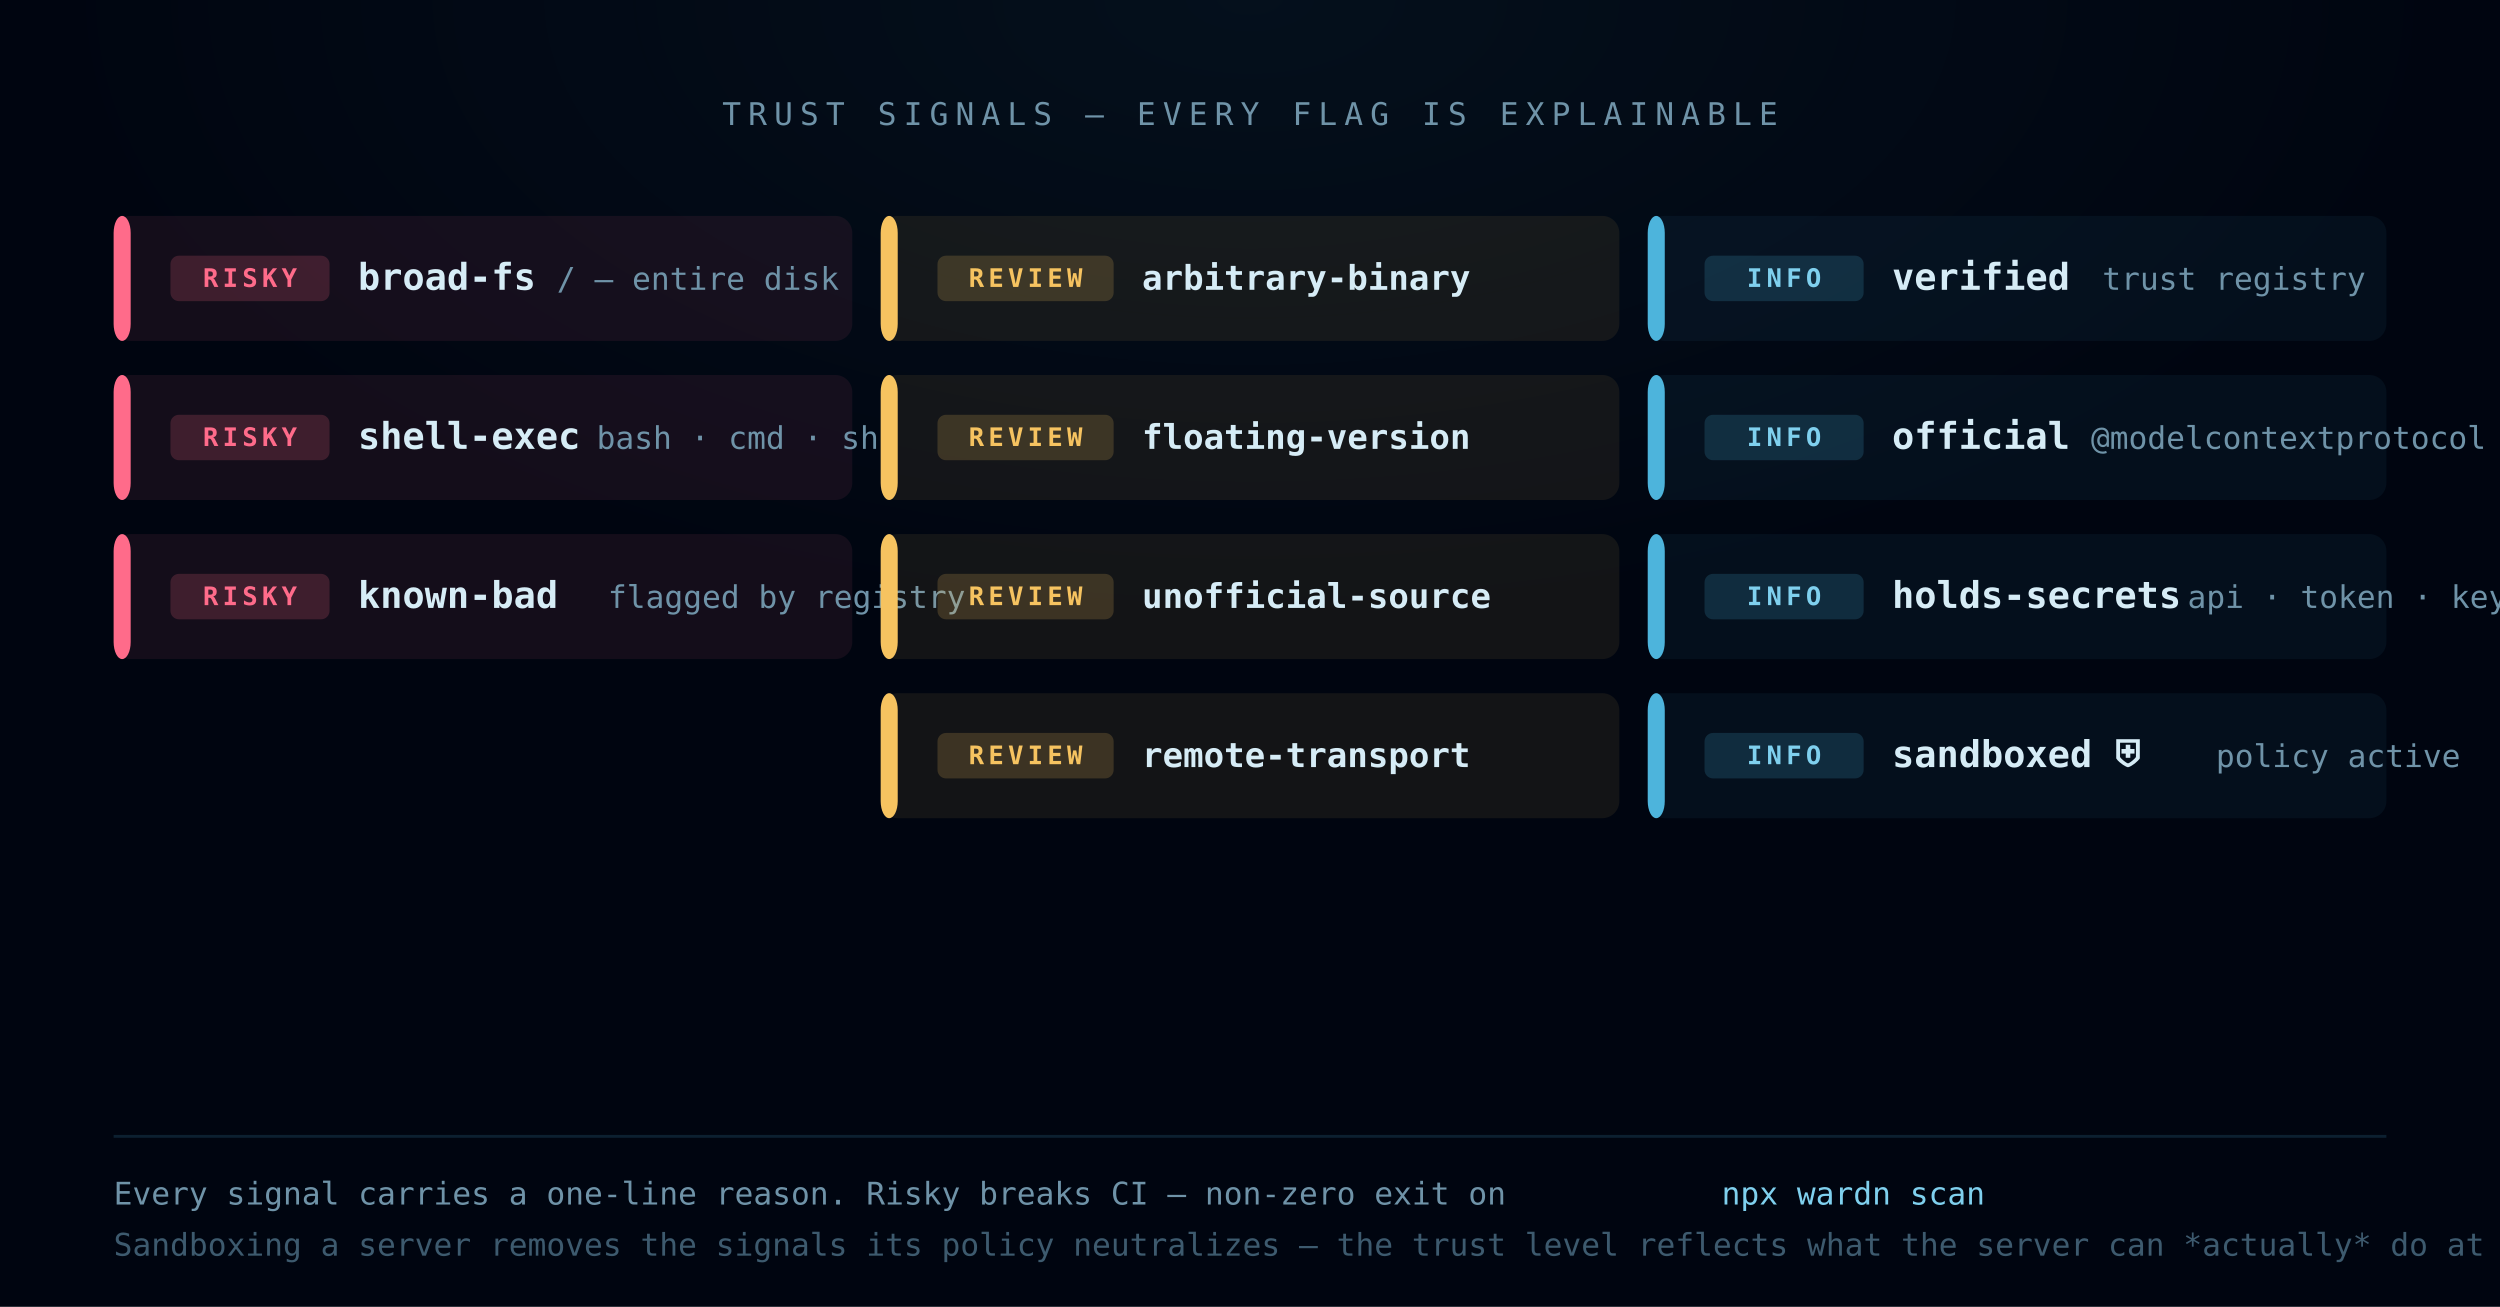
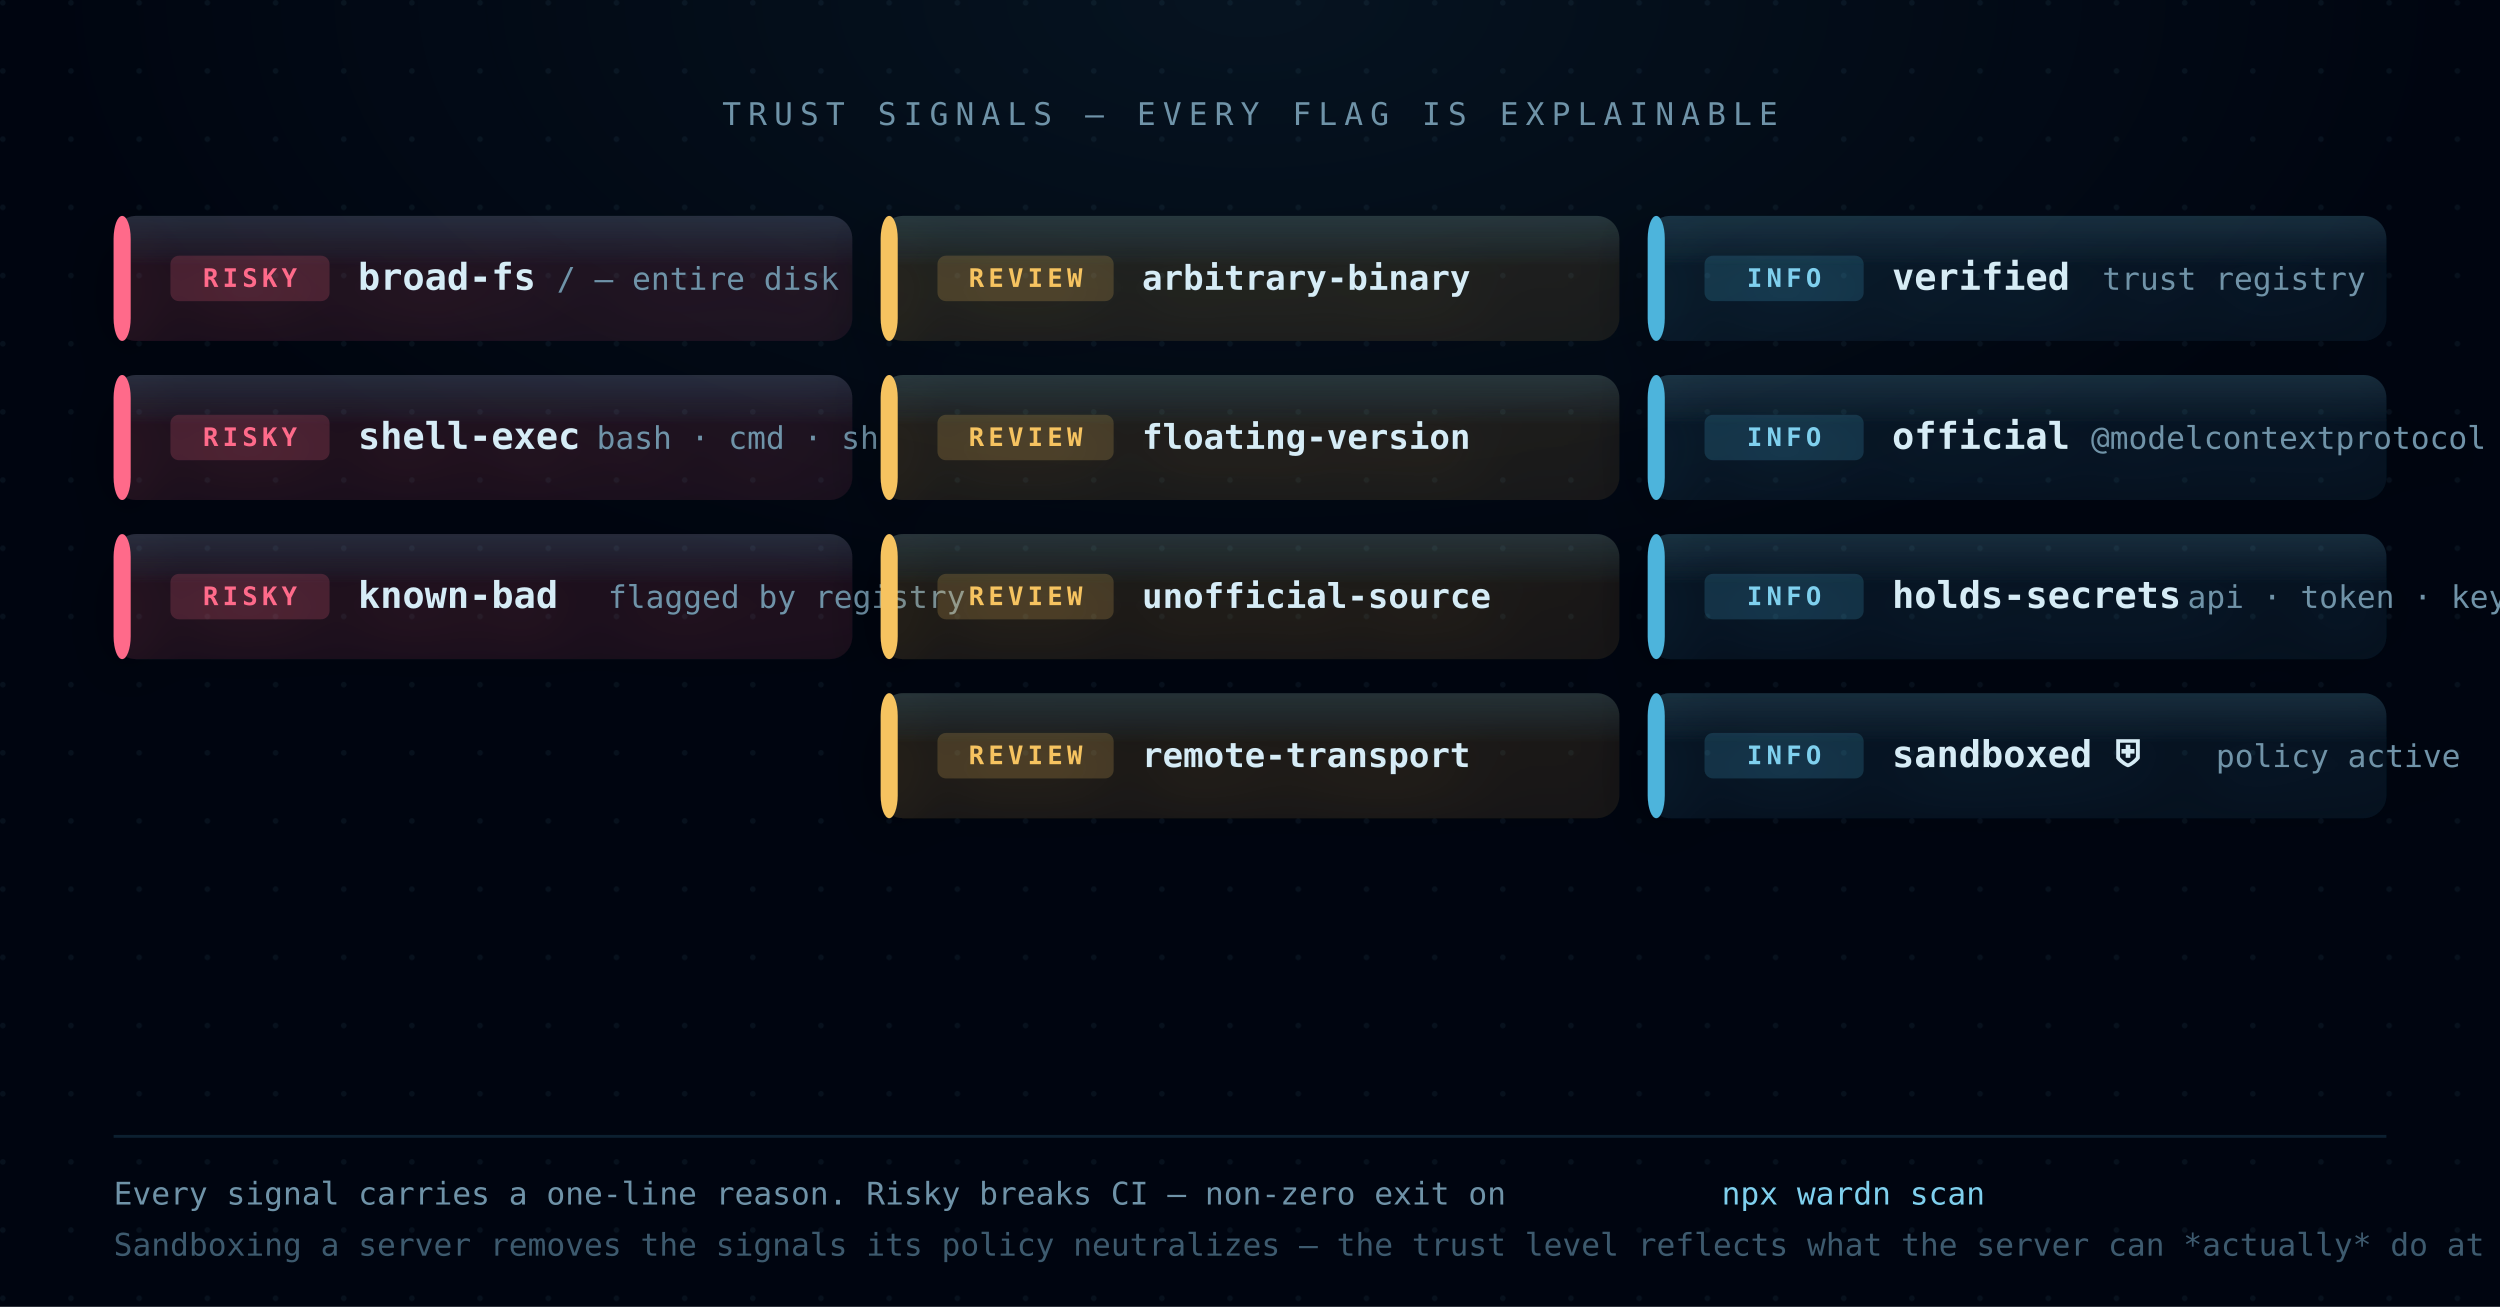
<svg xmlns="http://www.w3.org/2000/svg" viewBox="0 0 880 460" role="img" aria-labelledby="sig-title sig-desc">
  <defs>
-     <radialGradient id="sigbg" cx="50%" cy="0%" r="80%">
-       <stop offset="0%" stop-color="#4db4dc" stop-opacity="0.06" />
+     <linearGradient id="sigFrame" x1="0" y1="0" x2="0" y2="1">
+       <stop offset="0%" stop-color="#7fd0ee" stop-opacity="0.14" />
+       <stop offset="40%" stop-color="#7fd0ee" stop-opacity="0" />
+     </linearGradient>
+     <radialGradient id="sigGlow" cx="50%" cy="0%" r="80%">
+       <stop offset="0%" stop-color="#4db4dc" stop-opacity="0.08" />
      <stop offset="60%" stop-color="#4db4dc" stop-opacity="0" />
    </radialGradient>
+     <pattern id="sigDots" width="24" height="24" patternUnits="userSpaceOnUse">
+       <circle cx="1" cy="1" r="1" fill="#7fd0ee" opacity="0.06" />
+     </pattern>
+     <filter id="sigShadow" x="-10%" y="-10%" width="120%" height="120%">
+       <feDropShadow dx="0" dy="6" stdDeviation="10" flood-color="#000510" flood-opacity="0.6" />
+     </filter>
  </defs>
  <rect width="880" height="460" fill="#000510" />
-   <rect width="880" height="460" fill="url(#sigbg)" />
+   <rect width="880" height="460" fill="url(#sigDots)" />
+   <rect width="880" height="460" fill="url(#sigGlow)" />
  <g font-family="ui-monospace, 'JetBrains Mono', Menlo, Consolas, monospace">
    <text x="440" y="44" text-anchor="middle" font-size="11" fill="#6f93a8" letter-spacing="2.5">TRUST SIGNALS — EVERY FLAG IS EXPLAINABLE</text>
-     <g transform="translate(40, 76)">
-       <rect width="260" height="44" rx="6" fill="rgba(255,107,138,0.08)" />
-       <rect width="6" height="44" rx="6" fill="#ff6b8a" />
-       <rect x="20" y="14" width="56" height="16" rx="3" fill="rgba(255,107,138,0.18)" />
-       <text x="48" y="25" text-anchor="middle" font-size="9" font-weight="600" fill="#ff6b8a" letter-spacing="1.5">RISKY</text>
-       <text x="86" y="26" font-size="13" font-weight="600" fill="#d6ecf6">broad-fs</text>
-       <text x="156" y="26" font-size="11" fill="#6f93a8">/ — entire disk</text>
+     <g transform="translate(40, 76)" filter="url(#sigShadow)">
+       <g>
+         <rect width="260" height="44" rx="8" fill="rgba(255,107,138,0.08)" />
+         <rect width="260" height="44" rx="8" fill="url(#sigFrame)" />
+         <rect width="6" height="44" rx="8" fill="#ff6b8a" />
+         <rect x="20" y="14" width="56" height="16" rx="3" fill="rgba(255,107,138,0.18)" />
+         <text x="48" y="25" text-anchor="middle" font-size="9" font-weight="600" fill="#ff6b8a" letter-spacing="1.5">RISKY</text>
+         <text x="86" y="26" font-size="13" font-weight="600" fill="#d6ecf6">broad-fs</text>
+         <text x="156" y="26" font-size="11" fill="#6f93a8">/ — entire disk</text>
+       </g>
      <g transform="translate(0, 56)">
-         <rect width="260" height="44" rx="6" fill="rgba(255,107,138,0.08)" />
-         <rect width="6" height="44" rx="6" fill="#ff6b8a" />
+         <rect width="260" height="44" rx="8" fill="rgba(255,107,138,0.08)" />
+         <rect width="260" height="44" rx="8" fill="url(#sigFrame)" />
+         <rect width="6" height="44" rx="8" fill="#ff6b8a" />
        <rect x="20" y="14" width="56" height="16" rx="3" fill="rgba(255,107,138,0.18)" />
        <text x="48" y="25" text-anchor="middle" font-size="9" font-weight="600" fill="#ff6b8a" letter-spacing="1.5">RISKY</text>
        <text x="86" y="26" font-size="13" font-weight="600" fill="#d6ecf6">shell-exec</text>
        <text x="170" y="26" font-size="11" fill="#6f93a8">bash · cmd · sh</text>
      </g>
      <g transform="translate(0, 112)">
-         <rect width="260" height="44" rx="6" fill="rgba(255,107,138,0.08)" />
-         <rect width="6" height="44" rx="6" fill="#ff6b8a" />
+         <rect width="260" height="44" rx="8" fill="rgba(255,107,138,0.08)" />
+         <rect width="260" height="44" rx="8" fill="url(#sigFrame)" />
+         <rect width="6" height="44" rx="8" fill="#ff6b8a" />
        <rect x="20" y="14" width="56" height="16" rx="3" fill="rgba(255,107,138,0.18)" />
        <text x="48" y="25" text-anchor="middle" font-size="9" font-weight="600" fill="#ff6b8a" letter-spacing="1.5">RISKY</text>
        <text x="86" y="26" font-size="13" font-weight="600" fill="#d6ecf6">known-bad</text>
        <text x="174" y="26" font-size="11" fill="#6f93a8">flagged by registry</text>
      </g>
    </g>
-     <g transform="translate(310, 76)">
-       <rect width="260" height="44" rx="6" fill="rgba(246,195,96,0.08)" />
-       <rect width="6" height="44" rx="6" fill="#f6c360" />
-       <rect x="20" y="14" width="62" height="16" rx="3" fill="rgba(246,195,96,0.18)" />
-       <text x="51" y="25" text-anchor="middle" font-size="9" font-weight="600" fill="#f6c360" letter-spacing="1.5">REVIEW</text>
-       <text x="92" y="26" font-size="12" font-weight="600" fill="#d6ecf6">arbitrary-binary</text>
+     <g transform="translate(310, 76)" filter="url(#sigShadow)">
+       <g>
+         <rect width="260" height="44" rx="8" fill="rgba(246,195,96,0.08)" />
+         <rect width="260" height="44" rx="8" fill="url(#sigFrame)" />
+         <rect width="6" height="44" rx="8" fill="#f6c360" />
+         <rect x="20" y="14" width="62" height="16" rx="3" fill="rgba(246,195,96,0.18)" />
+         <text x="51" y="25" text-anchor="middle" font-size="9" font-weight="600" fill="#f6c360" letter-spacing="1.5">REVIEW</text>
+         <text x="92" y="26" font-size="12" font-weight="600" fill="#d6ecf6">arbitrary-binary</text>
+       </g>
      <g transform="translate(0, 56)">
-         <rect width="260" height="44" rx="6" fill="rgba(246,195,96,0.08)" />
-         <rect width="6" height="44" rx="6" fill="#f6c360" />
+         <rect width="260" height="44" rx="8" fill="rgba(246,195,96,0.08)" />
+         <rect width="260" height="44" rx="8" fill="url(#sigFrame)" />
+         <rect width="6" height="44" rx="8" fill="#f6c360" />
        <rect x="20" y="14" width="62" height="16" rx="3" fill="rgba(246,195,96,0.18)" />
        <text x="51" y="25" text-anchor="middle" font-size="9" font-weight="600" fill="#f6c360" letter-spacing="1.5">REVIEW</text>
        <text x="92" y="26" font-size="12" font-weight="600" fill="#d6ecf6">floating-version</text>
      </g>
      <g transform="translate(0, 112)">
-         <rect width="260" height="44" rx="6" fill="rgba(246,195,96,0.08)" />
-         <rect width="6" height="44" rx="6" fill="#f6c360" />
+         <rect width="260" height="44" rx="8" fill="rgba(246,195,96,0.08)" />
+         <rect width="260" height="44" rx="8" fill="url(#sigFrame)" />
+         <rect width="6" height="44" rx="8" fill="#f6c360" />
        <rect x="20" y="14" width="62" height="16" rx="3" fill="rgba(246,195,96,0.18)" />
        <text x="51" y="25" text-anchor="middle" font-size="9" font-weight="600" fill="#f6c360" letter-spacing="1.5">REVIEW</text>
        <text x="92" y="26" font-size="12" font-weight="600" fill="#d6ecf6">unofficial-source</text>
      </g>
      <g transform="translate(0, 168)">
-         <rect width="260" height="44" rx="6" fill="rgba(246,195,96,0.08)" />
-         <rect width="6" height="44" rx="6" fill="#f6c360" />
+         <rect width="260" height="44" rx="8" fill="rgba(246,195,96,0.08)" />
+         <rect width="260" height="44" rx="8" fill="url(#sigFrame)" />
+         <rect width="6" height="44" rx="8" fill="#f6c360" />
        <rect x="20" y="14" width="62" height="16" rx="3" fill="rgba(246,195,96,0.18)" />
        <text x="51" y="25" text-anchor="middle" font-size="9" font-weight="600" fill="#f6c360" letter-spacing="1.5">REVIEW</text>
        <text x="92" y="26" font-size="12" font-weight="600" fill="#d6ecf6">remote-transport</text>
      </g>
    </g>
-     <g transform="translate(580, 76)">
-       <rect width="260" height="44" rx="6" fill="rgba(77,180,220,0.06)" />
-       <rect width="6" height="44" rx="6" fill="#4db4dc" />
-       <rect x="20" y="14" width="56" height="16" rx="3" fill="rgba(77,180,220,0.18)" />
-       <text x="48" y="25" text-anchor="middle" font-size="9" font-weight="600" fill="#7fd0ee" letter-spacing="1.5">INFO</text>
-       <text x="86" y="26" font-size="13" font-weight="600" fill="#d6ecf6">verified</text>
-       <text x="160" y="26" font-size="11" fill="#6f93a8">trust registry</text>
+     <g transform="translate(580, 76)" filter="url(#sigShadow)">
+       <g>
+         <rect width="260" height="44" rx="8" fill="rgba(77,180,220,0.06)" />
+         <rect width="260" height="44" rx="8" fill="url(#sigFrame)" />
+         <rect width="6" height="44" rx="8" fill="#4db4dc" />
+         <rect x="20" y="14" width="56" height="16" rx="3" fill="rgba(77,180,220,0.18)" />
+         <text x="48" y="25" text-anchor="middle" font-size="9" font-weight="600" fill="#7fd0ee" letter-spacing="1.5">INFO</text>
+         <text x="86" y="26" font-size="13" font-weight="600" fill="#d6ecf6">verified</text>
+         <text x="160" y="26" font-size="11" fill="#6f93a8">trust registry</text>
+       </g>
      <g transform="translate(0, 56)">
-         <rect width="260" height="44" rx="6" fill="rgba(77,180,220,0.06)" />
-         <rect width="6" height="44" rx="6" fill="#4db4dc" />
+         <rect width="260" height="44" rx="8" fill="rgba(77,180,220,0.06)" />
+         <rect width="260" height="44" rx="8" fill="url(#sigFrame)" />
+         <rect width="6" height="44" rx="8" fill="#4db4dc" />
        <rect x="20" y="14" width="56" height="16" rx="3" fill="rgba(77,180,220,0.18)" />
        <text x="48" y="25" text-anchor="middle" font-size="9" font-weight="600" fill="#7fd0ee" letter-spacing="1.5">INFO</text>
        <text x="86" y="26" font-size="13" font-weight="600" fill="#d6ecf6">official</text>
        <text x="156" y="26" font-size="11" fill="#6f93a8">@modelcontextprotocol</text>
      </g>
      <g transform="translate(0, 112)">
-         <rect width="260" height="44" rx="6" fill="rgba(77,180,220,0.06)" />
-         <rect width="6" height="44" rx="6" fill="#4db4dc" />
+         <rect width="260" height="44" rx="8" fill="rgba(77,180,220,0.06)" />
+         <rect width="260" height="44" rx="8" fill="url(#sigFrame)" />
+         <rect width="6" height="44" rx="8" fill="#4db4dc" />
        <rect x="20" y="14" width="56" height="16" rx="3" fill="rgba(77,180,220,0.18)" />
        <text x="48" y="25" text-anchor="middle" font-size="9" font-weight="600" fill="#7fd0ee" letter-spacing="1.5">INFO</text>
        <text x="86" y="26" font-size="13" font-weight="600" fill="#d6ecf6">holds-secrets</text>
        <text x="190" y="26" font-size="11" fill="#6f93a8">api · token · key</text>
      </g>
      <g transform="translate(0, 168)">
-         <rect width="260" height="44" rx="6" fill="rgba(77,180,220,0.06)" />
-         <rect width="6" height="44" rx="6" fill="#4db4dc" />
+         <rect width="260" height="44" rx="8" fill="rgba(77,180,220,0.06)" />
+         <rect width="260" height="44" rx="8" fill="url(#sigFrame)" />
+         <rect width="6" height="44" rx="8" fill="#4db4dc" />
        <rect x="20" y="14" width="56" height="16" rx="3" fill="rgba(77,180,220,0.18)" />
        <text x="48" y="25" text-anchor="middle" font-size="9" font-weight="600" fill="#7fd0ee" letter-spacing="1.5">INFO</text>
        <text x="86" y="26" font-size="13" font-weight="600" fill="#d6ecf6">sandboxed ⛨</text>
        <text x="200" y="26" font-size="11" fill="#6f93a8">policy active</text>
      </g>
    </g>
    <line x1="40" y1="400" x2="840" y2="400" stroke="rgba(77,180,220,0.16)" />
    <text x="40" y="424" font-size="11" fill="#6f93a8">Every signal carries a one-line reason. Risky breaks CI — non-zero exit on </text>
    <text x="606" y="424" font-size="11" fill="#7fd0ee">npx wardn scan</text>
    <text x="40" y="442" font-size="11" fill="#3d5a6e">Sandboxing a server removes the signals its policy neutralizes — the trust level reflects what the server can *actually* do at runtime.</text>
  </g>
</svg>
